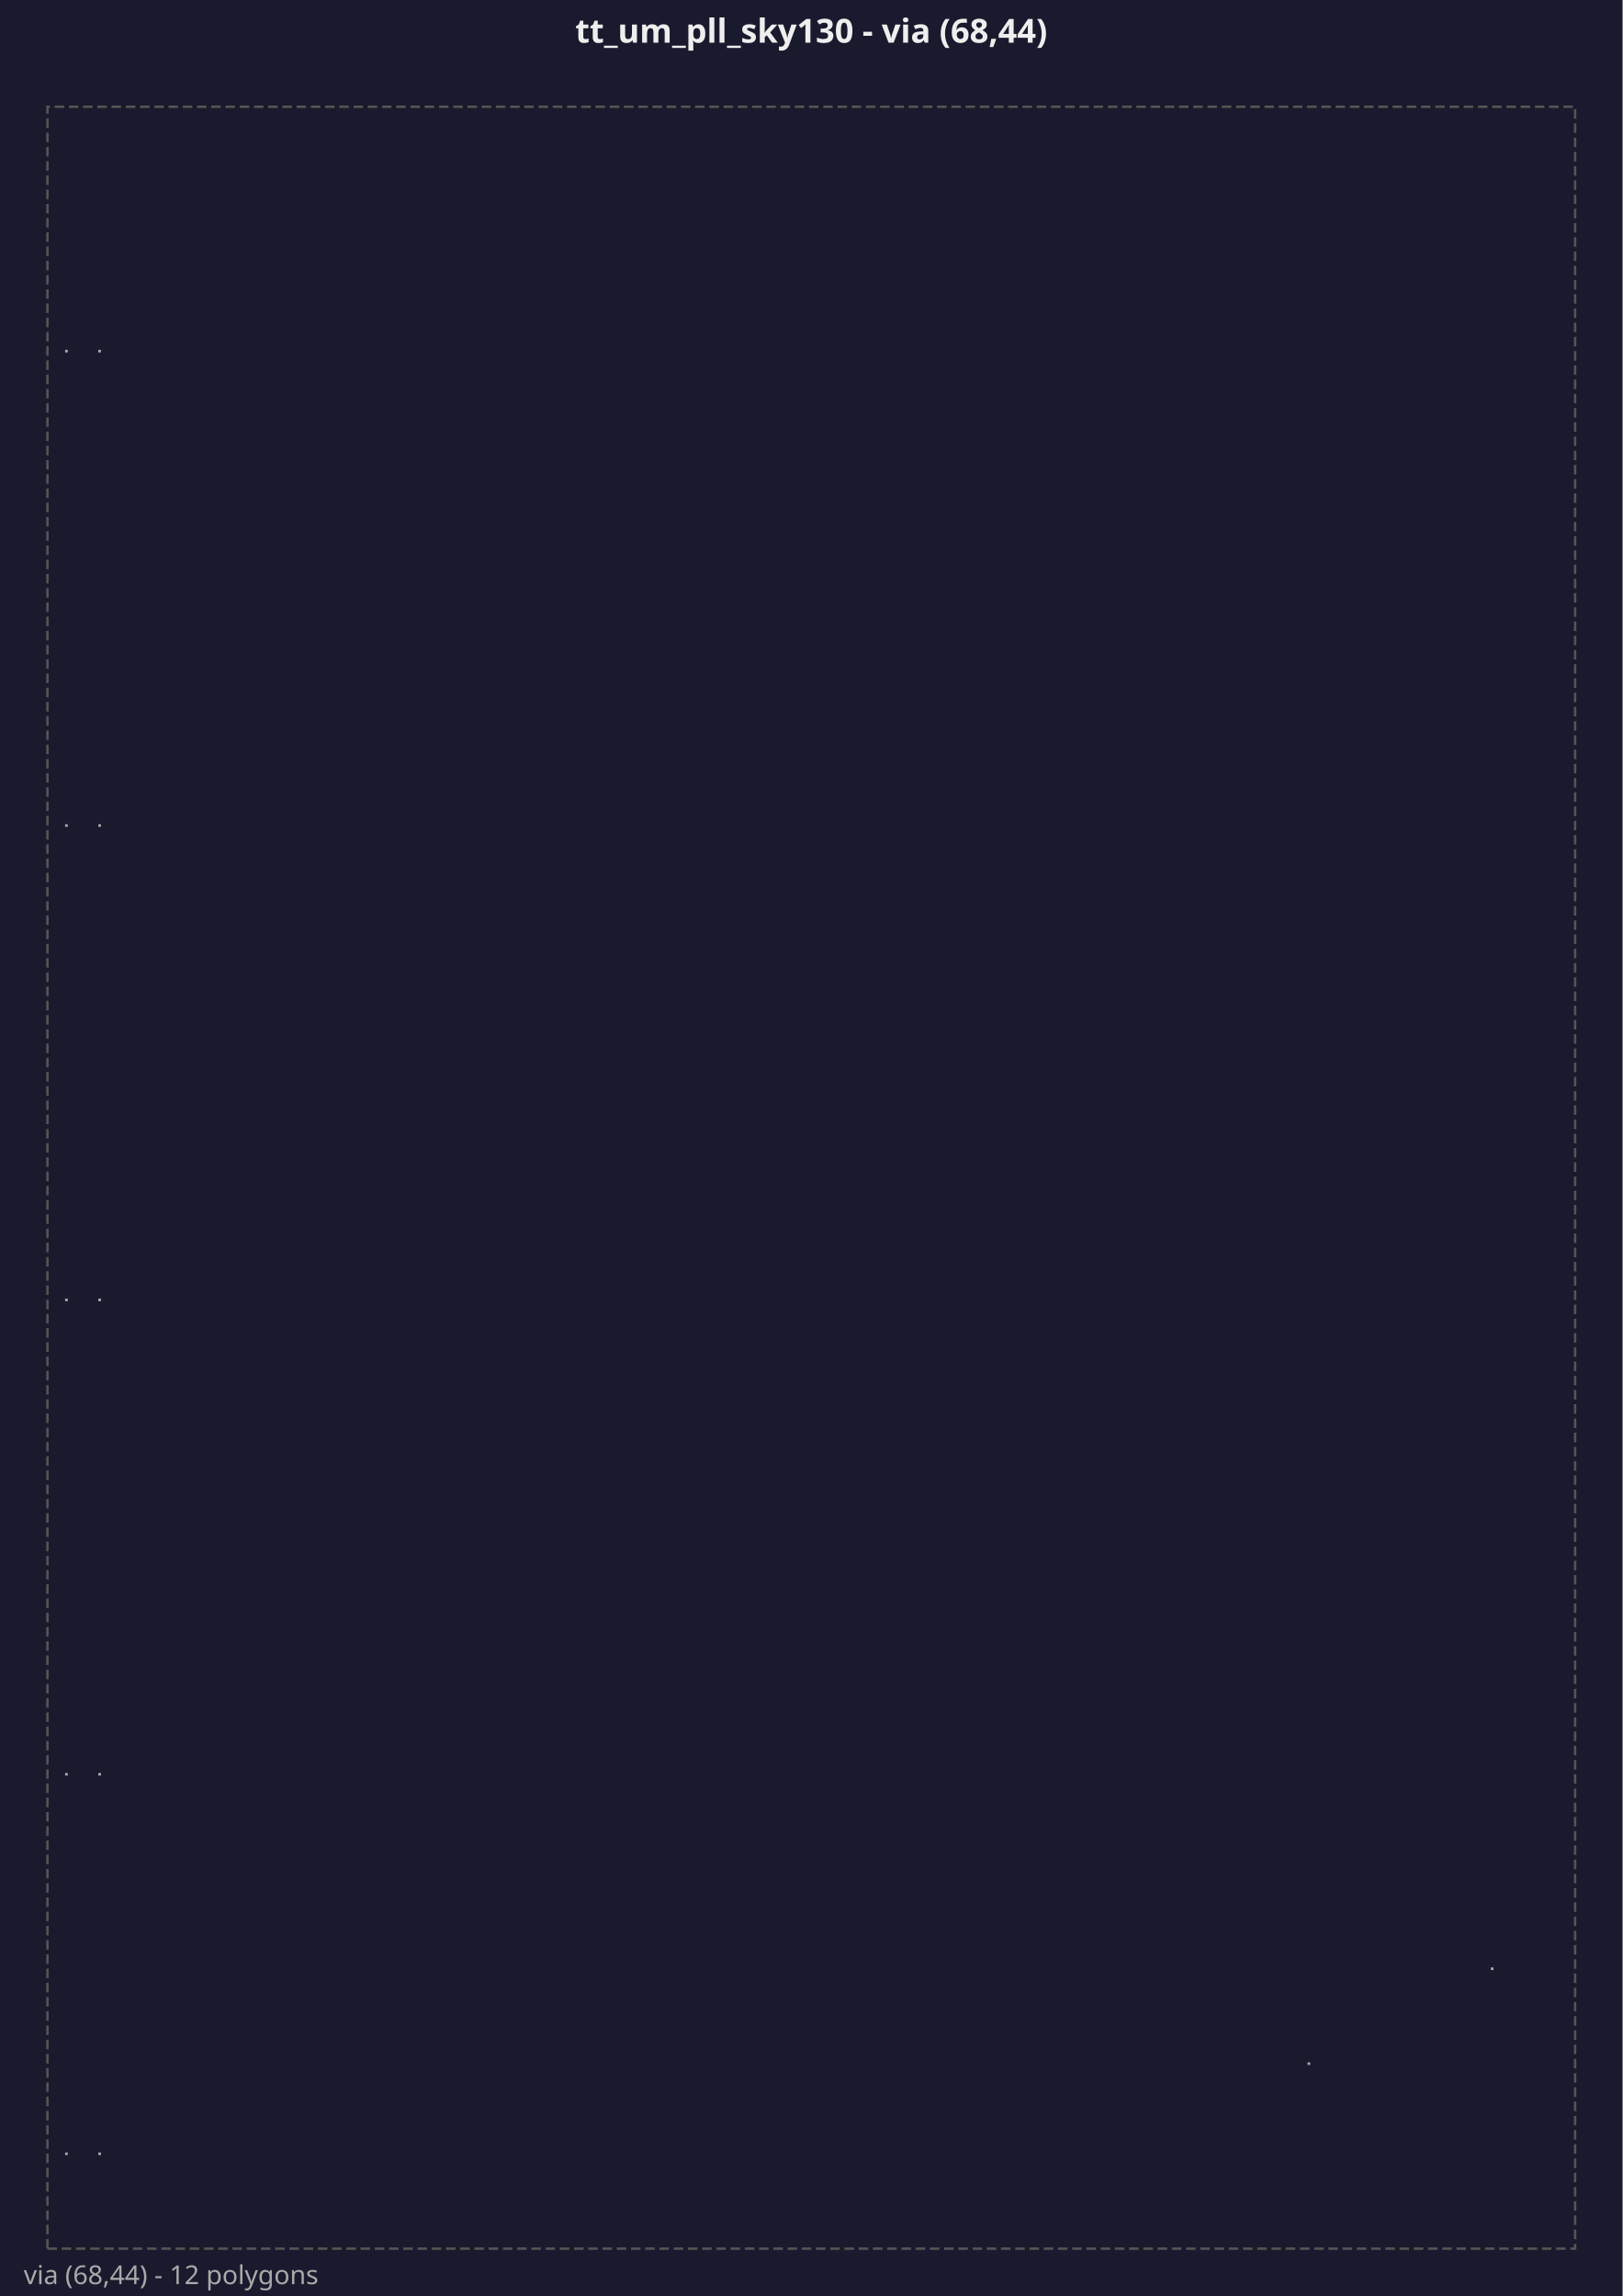
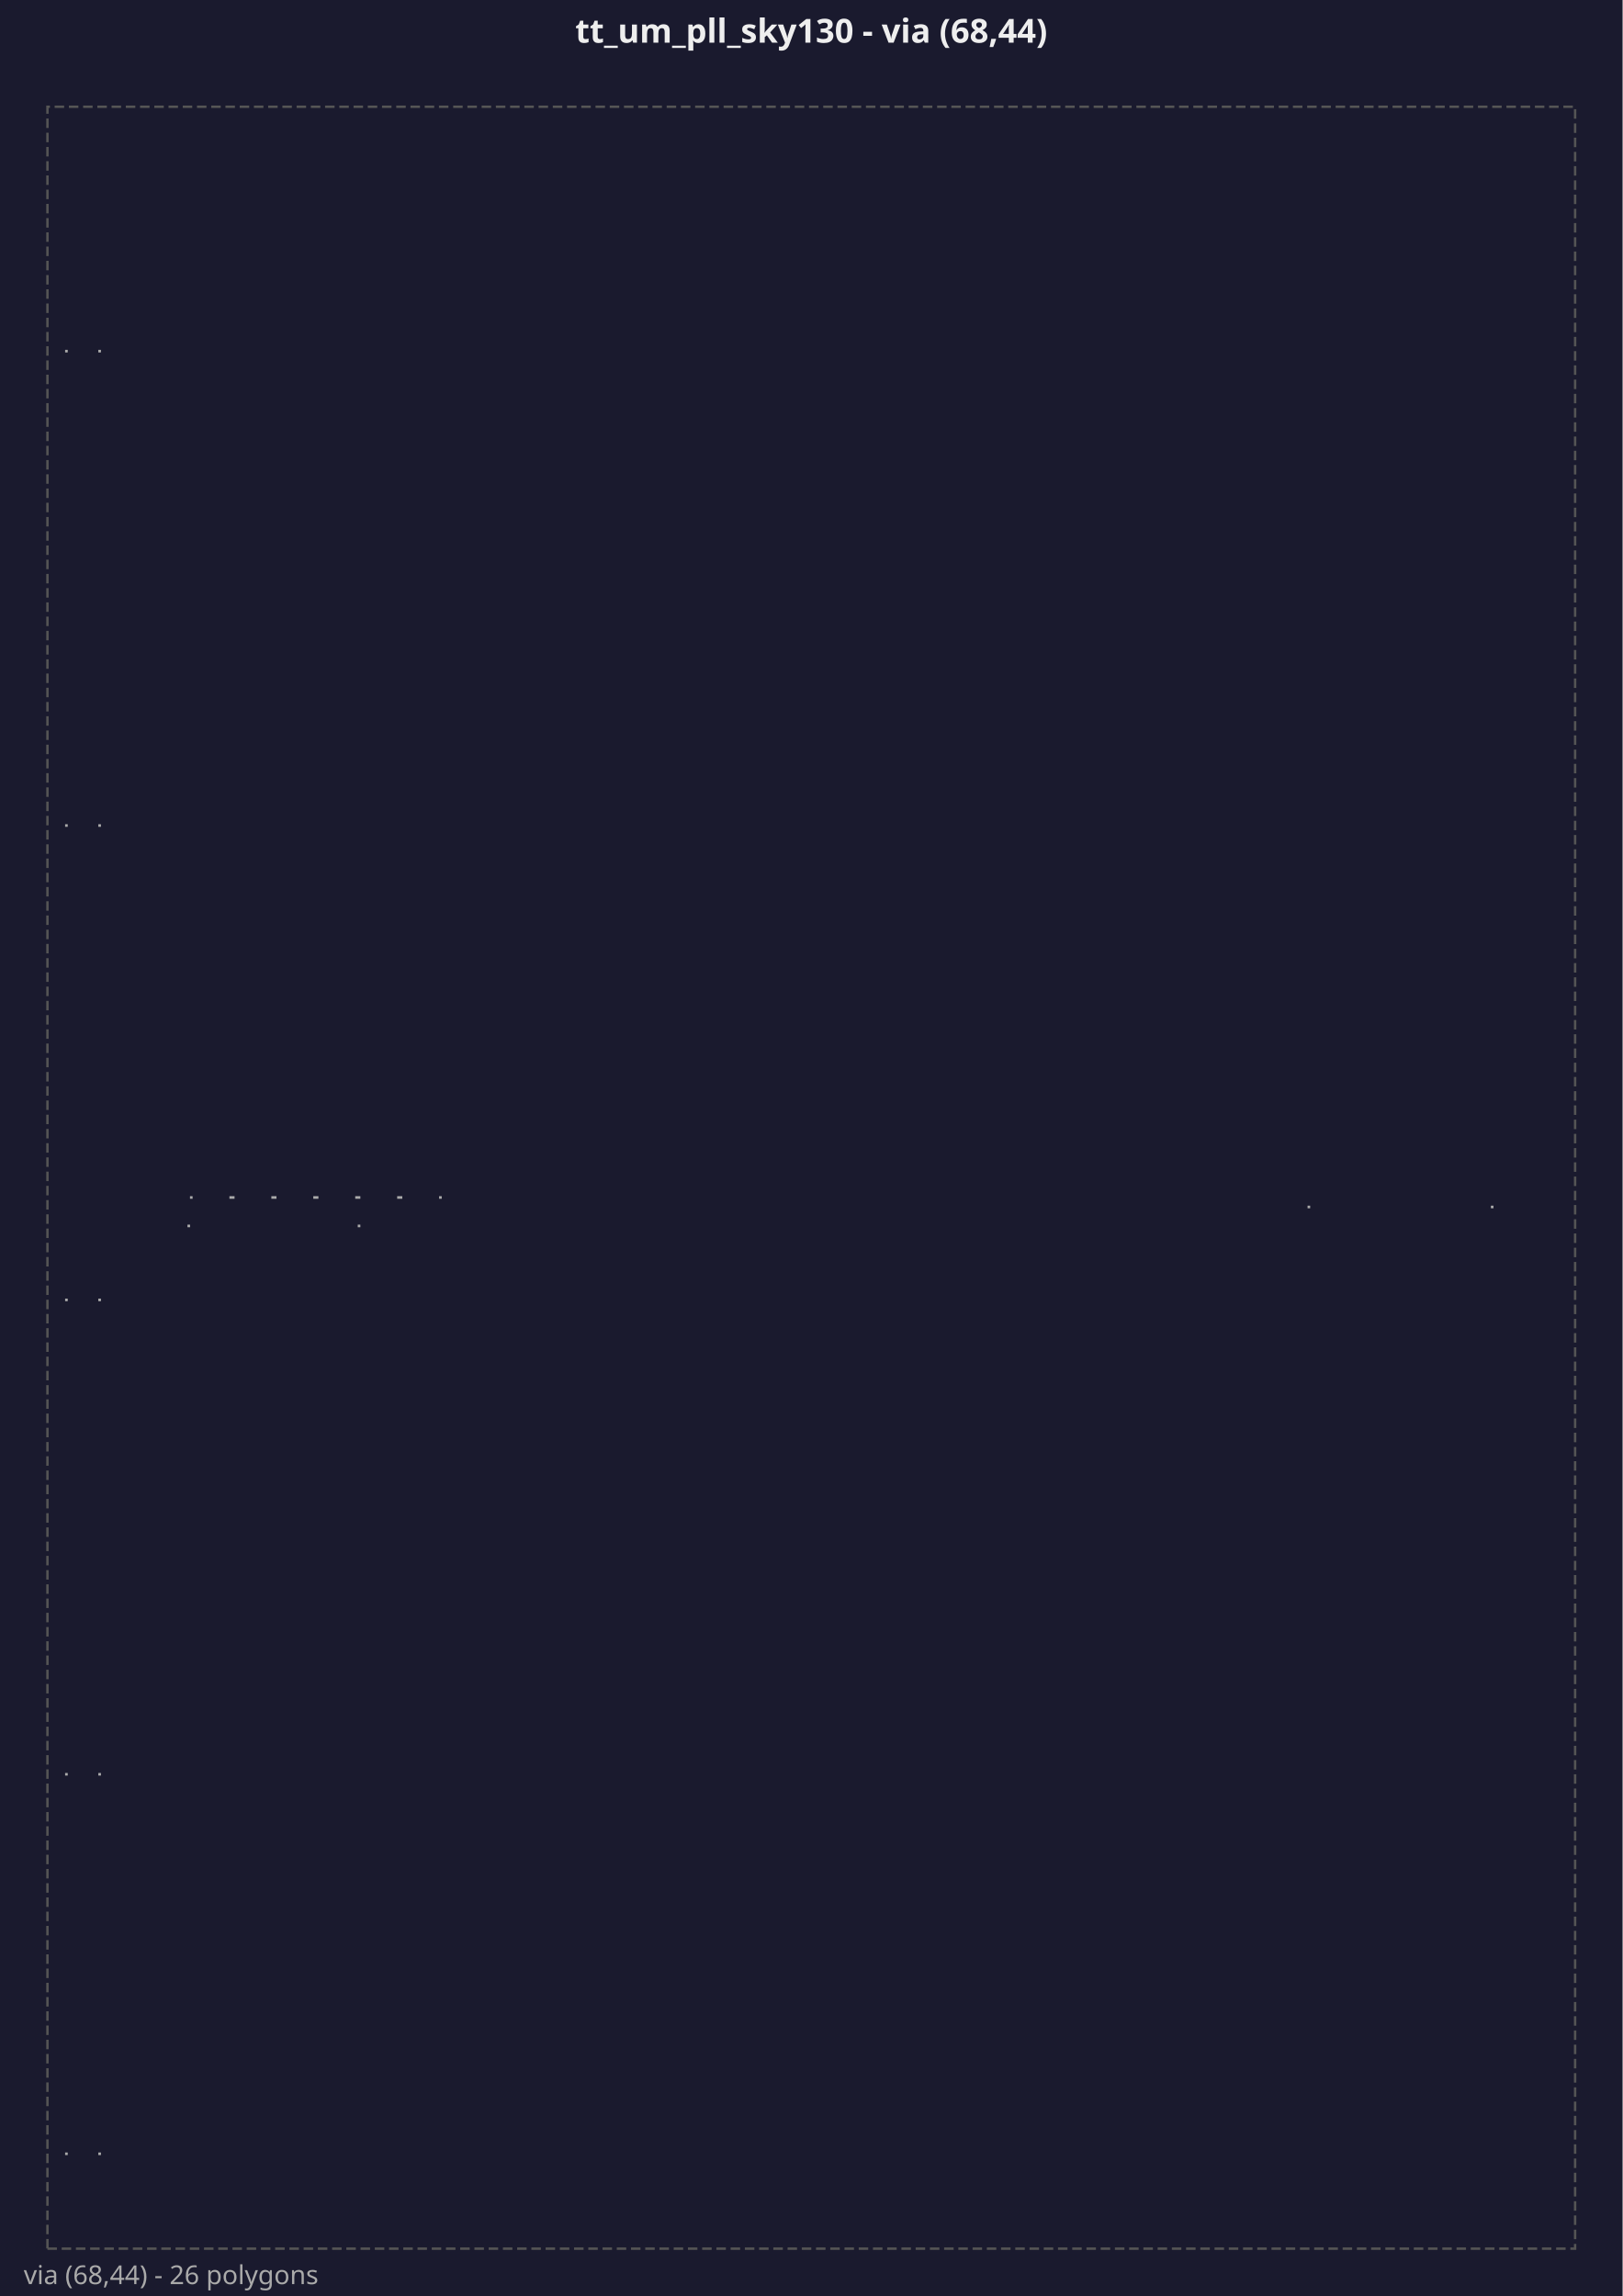
<svg xmlns="http://www.w3.org/2000/svg" width="684.0" height="968.0" viewBox="0 0 684.0 968.0">
  <rect width="100%" height="100%" fill="#1a1a2e" />
  <text x="342.0" y="18" font-family="sans-serif" font-size="14" fill="#eee" text-anchor="middle" font-weight="bold">tt_um_pll_sky130 - via (68,44)</text>
  <g transform="translate(0, 25)">
    <path d="M 20.00,923.04 L 664.00,923.04 L 664.00,20.00 L 20.00,20.00 Z" fill="none" stroke="#555555" stroke-width="1" stroke-dasharray="4,2" />
-     <path d="M 27.70,883.34 L 28.30,883.34 L 28.30,882.74 L 27.70,882.74 Z M 41.70,883.34 L 42.30,883.34 L 42.30,882.74 L 41.70,882.74 Z M 27.70,723.34 L 28.30,723.34 L 28.30,722.74 L 27.70,722.74 Z M 41.70,723.34 L 42.30,723.34 L 42.30,722.74 L 41.70,722.74 Z M 27.70,523.34 L 28.30,523.34 L 28.30,522.74 L 27.70,522.74 Z M 41.70,523.34 L 42.30,523.34 L 42.30,522.74 L 41.70,522.74 Z M 27.70,323.34 L 28.30,323.34 L 28.30,322.74 L 27.70,322.74 Z M 41.70,323.34 L 42.30,323.34 L 42.30,322.74 L 41.70,322.74 Z M 27.70,123.34 L 28.30,123.34 L 28.30,122.74 L 27.70,122.74 Z M 41.70,123.34 L 42.30,123.34 L 42.30,122.74 L 41.70,122.74 Z M 628.74,805.34 L 629.34,805.34 L 629.34,804.74 L 628.74,804.74 Z M 551.46,845.34 L 552.06,845.34 L 552.06,844.74 L 551.46,844.74 Z" fill="#FFFFFF" fill-opacity="0.8" stroke="#aaaaaa" stroke-width="0.5" />
-     <text x="10" y="938" font-family="sans-serif" font-size="11" fill="#aaaaaa">via (68,44) - 12 polygons</text>
+     <path d="M 27.70,883.34 L 28.30,883.34 L 28.30,882.74 L 27.70,882.74 Z M 41.70,883.34 L 42.30,883.34 L 42.30,882.74 L 41.70,882.74 Z M 27.70,723.34 L 28.30,723.34 L 28.30,722.74 L 27.70,722.74 Z M 41.70,723.34 L 42.30,723.34 L 42.30,722.74 L 41.70,722.74 Z M 27.70,523.34 L 28.30,523.34 L 28.30,522.74 L 27.70,522.74 Z M 41.70,523.34 L 42.30,523.34 L 42.30,522.74 L 41.70,522.74 Z M 27.70,323.34 L 28.30,323.34 L 28.30,322.74 L 27.70,322.74 Z M 41.70,323.34 L 42.30,323.34 L 42.30,322.74 L 41.70,322.74 Z M 27.70,123.34 L 28.30,123.34 L 28.30,122.74 L 27.70,122.74 Z M 41.70,123.34 L 42.30,123.34 L 42.30,122.74 L 41.70,122.74 Z M 628.74,484.16 L 629.34,484.16 L 629.34,483.56 L 628.74,483.56 Z M 551.46,484.16 L 552.06,484.16 L 552.06,483.56 L 551.46,483.56 Z M 80.34,480.16 L 80.94,480.16 L 80.94,479.56 L 80.34,479.56 Z M 96.96,480.16 L 97.56,480.16 L 97.56,479.56 L 96.96,479.56 Z M 98.02,480.16 L 98.62,480.16 L 98.62,479.56 L 98.02,479.56 Z M 114.64,480.16 L 115.24,480.16 L 115.24,479.56 L 114.64,479.56 Z M 115.70,480.16 L 116.30,480.16 L 116.30,479.56 L 115.70,479.56 Z M 132.32,480.16 L 132.92,480.16 L 132.92,479.56 L 132.32,479.56 Z M 133.38,480.16 L 133.98,480.16 L 133.98,479.56 L 133.38,479.56 Z M 150.00,480.16 L 150.60,480.16 L 150.60,479.56 L 150.00,479.56 Z M 151.06,492.16 L 151.66,492.16 L 151.66,491.56 L 151.06,491.56 Z M 79.28,492.16 L 79.88,492.16 L 79.88,491.56 L 79.28,491.56 Z M 151.06,480.16 L 151.66,480.16 L 151.66,479.56 L 151.06,479.56 Z M 167.68,480.16 L 168.28,480.16 L 168.28,479.56 L 167.68,479.56 Z M 168.74,480.16 L 169.34,480.16 L 169.34,479.56 L 168.74,479.56 Z M 185.36,480.16 L 185.96,480.16 L 185.96,479.56 L 185.36,479.56 Z" fill="#FFFFFF" fill-opacity="0.8" stroke="#aaaaaa" stroke-width="0.5" />
+     <text x="10" y="938" font-family="sans-serif" font-size="11" fill="#aaaaaa">via (68,44) - 26 polygons</text>
  </g>
</svg>
